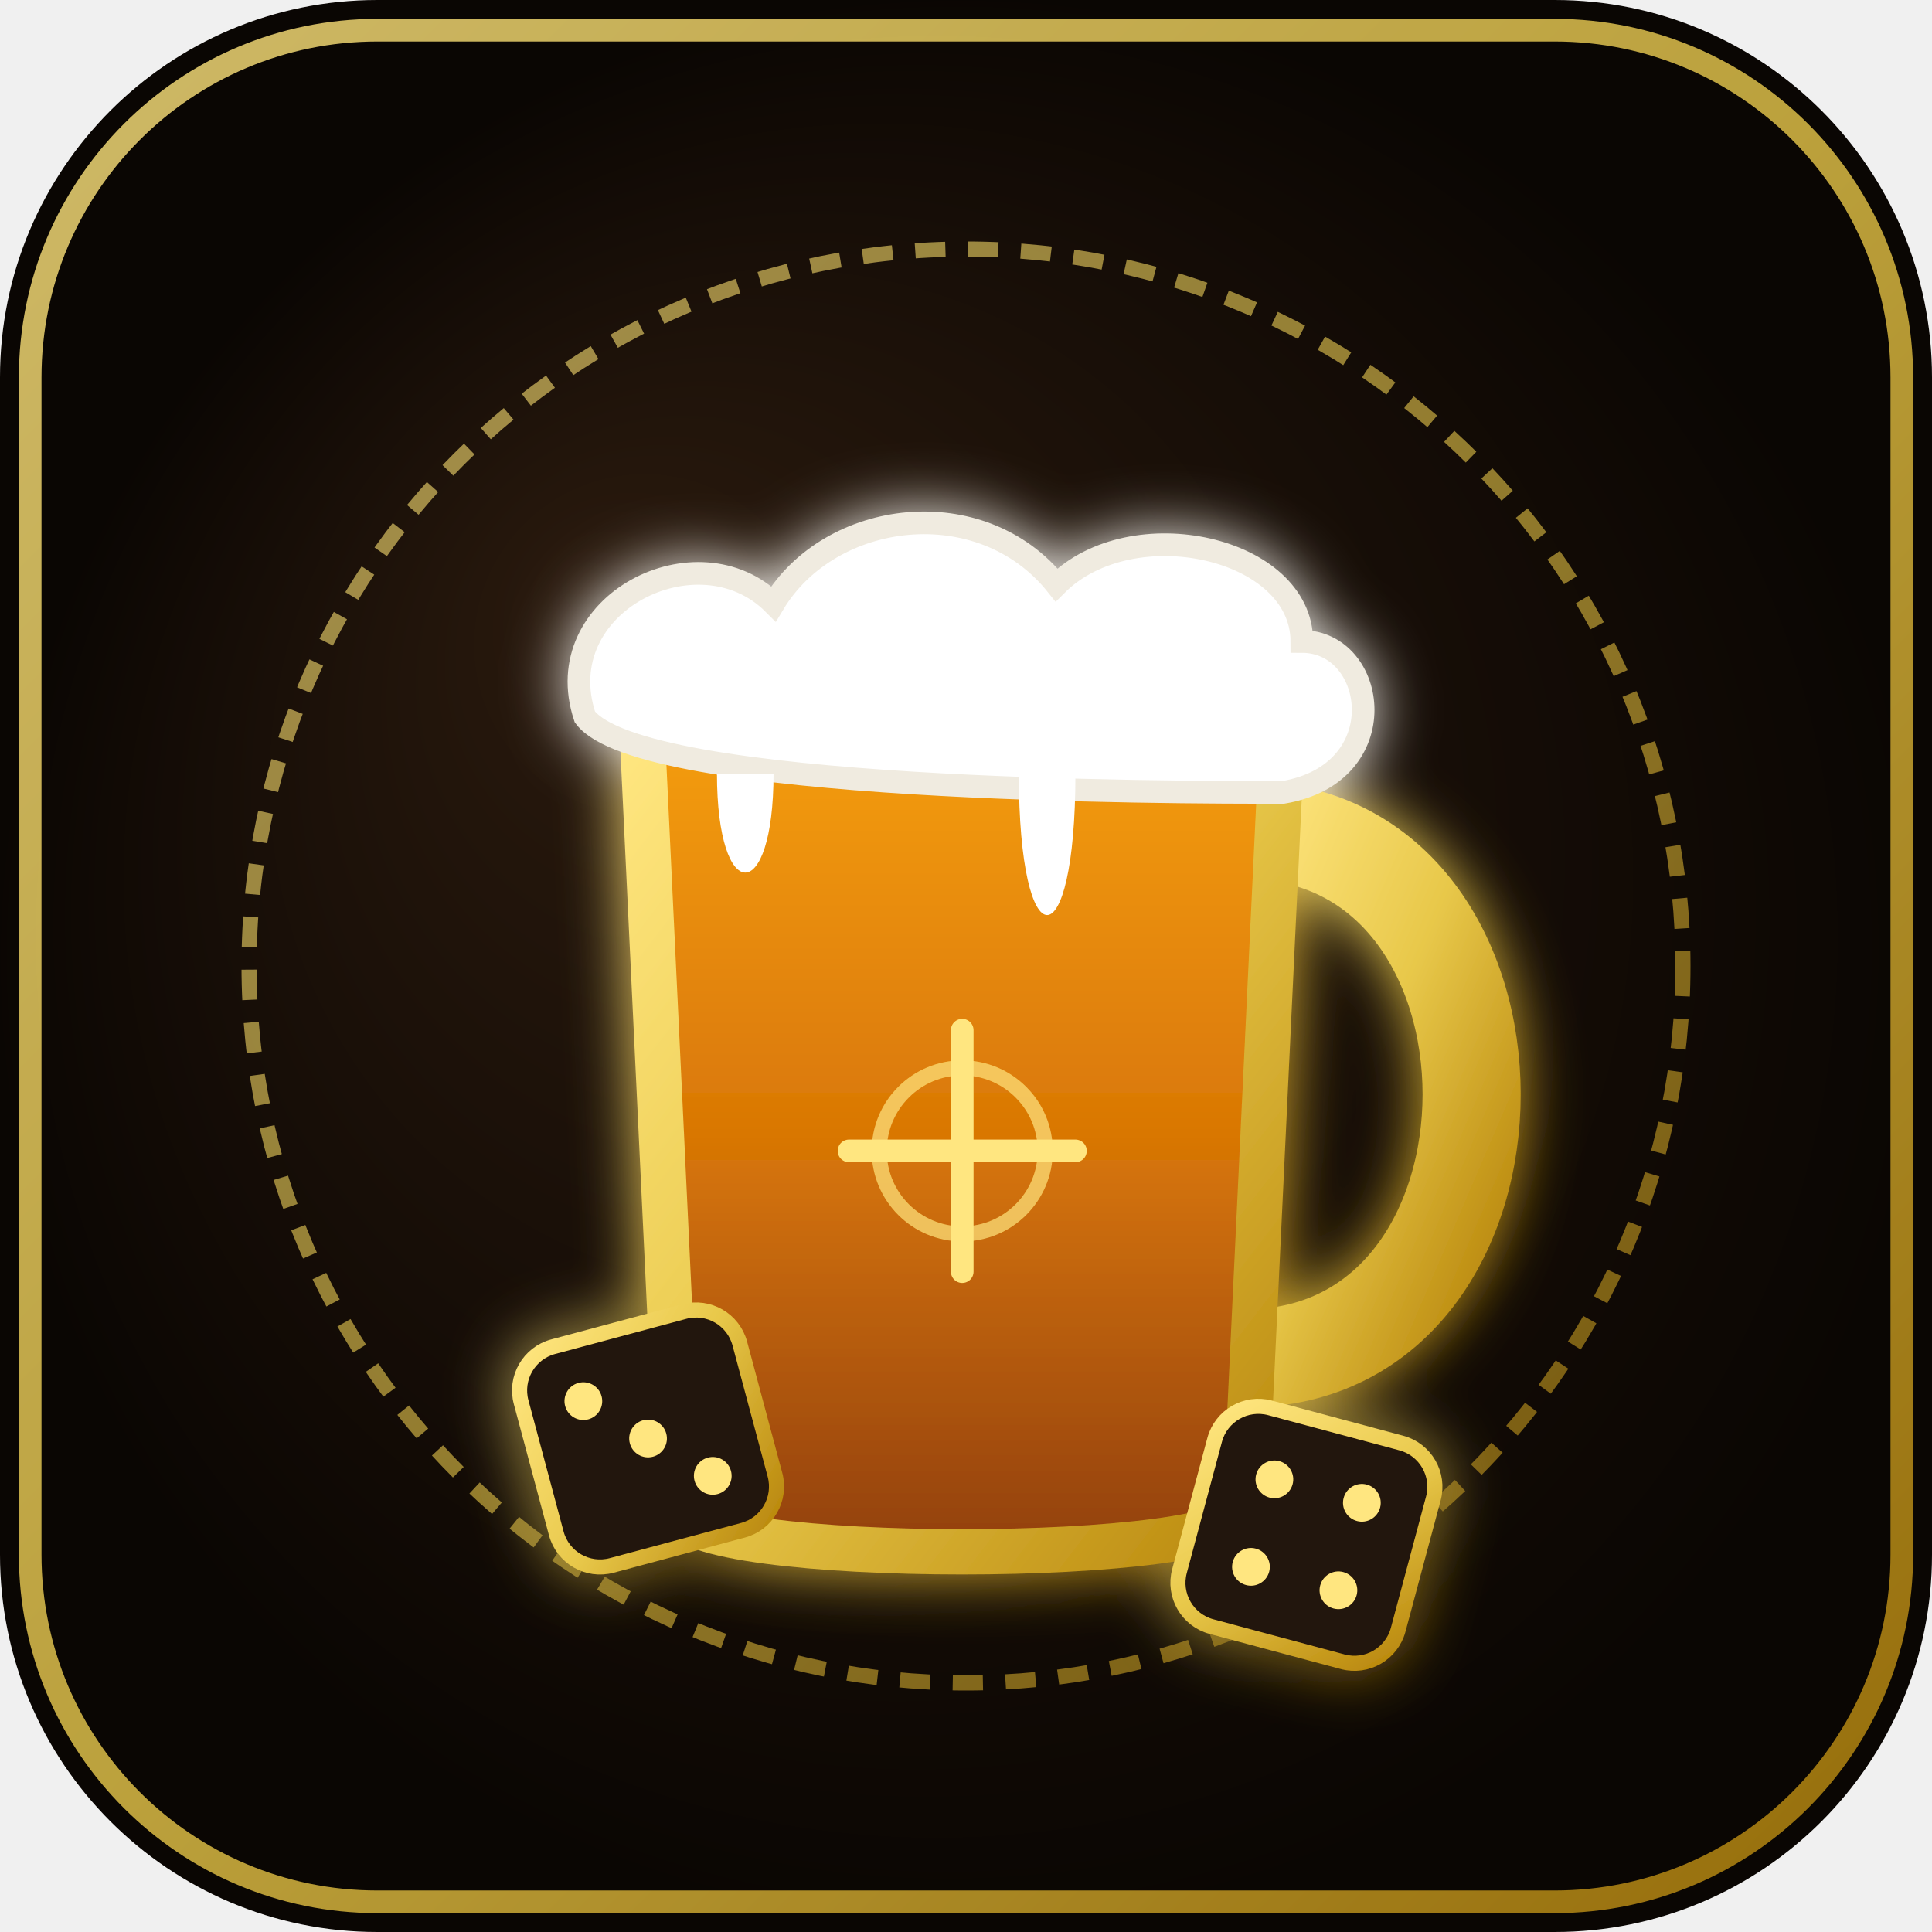
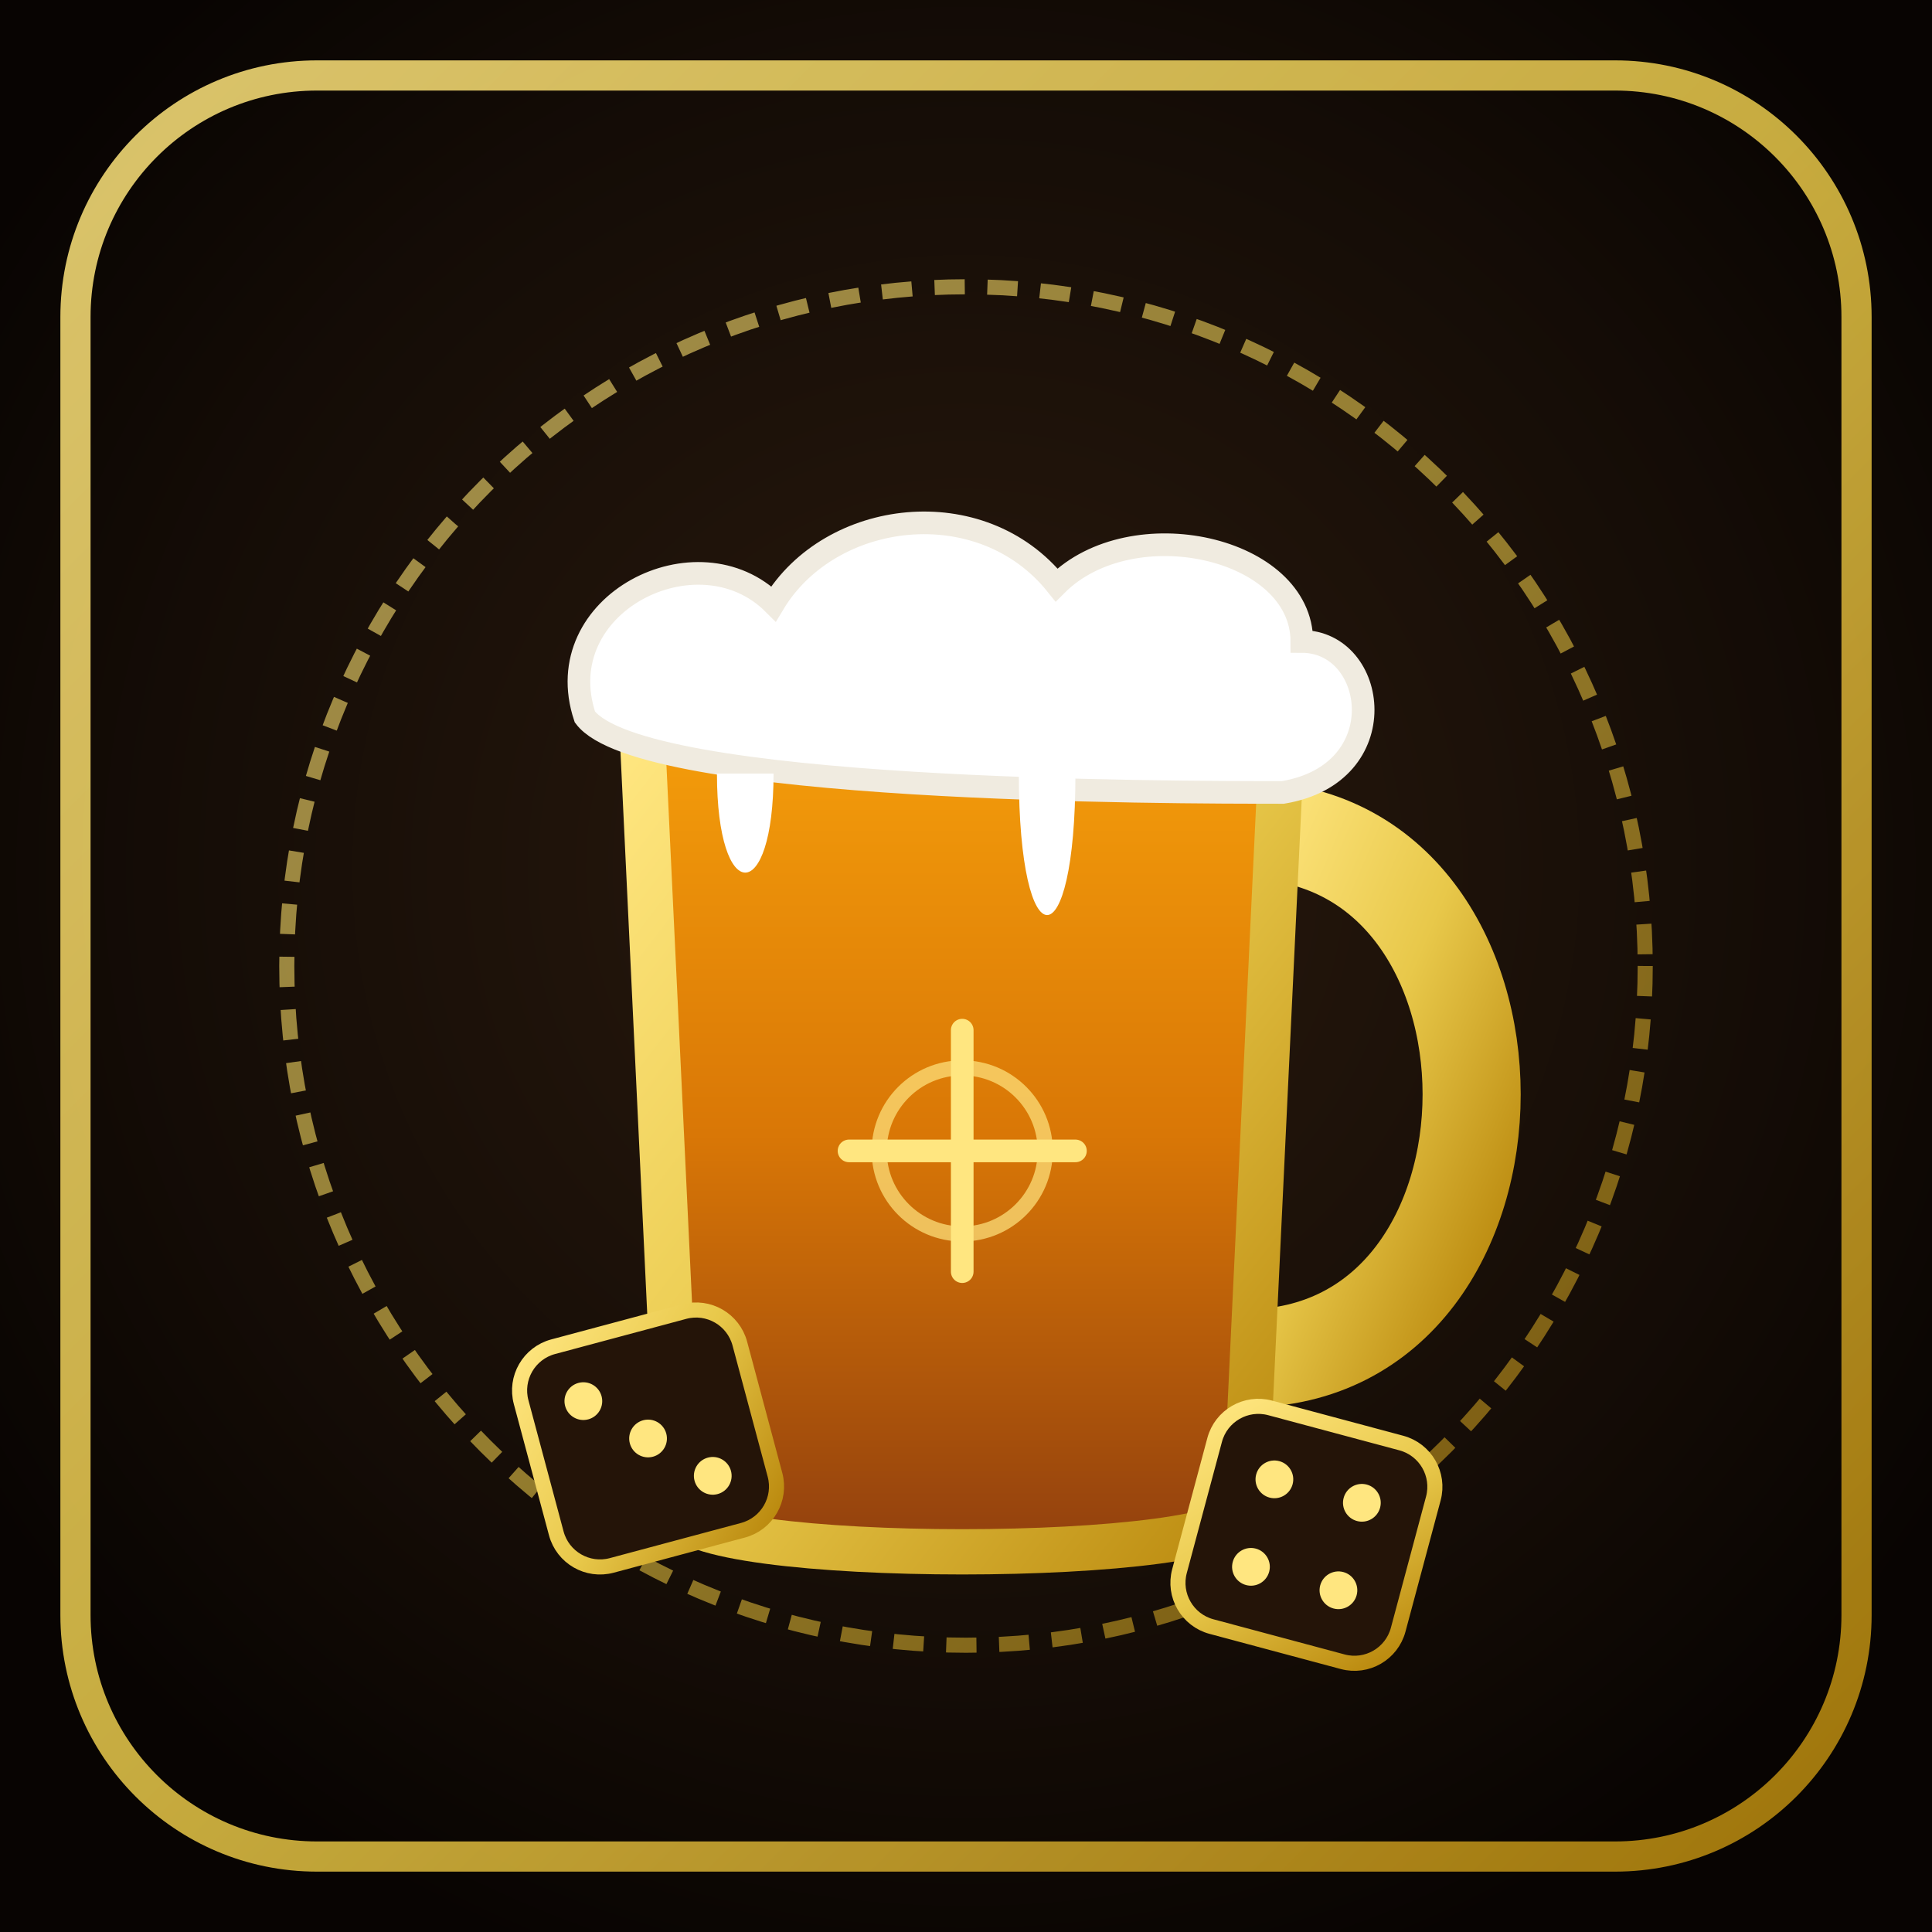
<svg xmlns="http://www.w3.org/2000/svg" viewBox="0 0 512 512" width="512" height="512">
  <defs>
-     <radialGradient id="bgGrad" cx="50%" cy="50%" r="50%" fx="30%" fy="30%">
+     <radialGradient id="bgGrad" cx="50%" cy="45%" r="60%">
      <stop offset="0%" stop-color="#2a1a0e" />
      <stop offset="70%" stop-color="#140c06" />
-       <stop offset="100%" stop-color="#0a0603" />
+       <stop offset="100%" stop-color="#080402" />
    </radialGradient>
    <linearGradient id="goldGrad" x1="0%" y1="0%" x2="100%" y2="100%">
      <stop offset="0%" stop-color="#ffe680" />
      <stop offset="50%" stop-color="#e8c84a" />
      <stop offset="100%" stop-color="#b8860b" />
    </linearGradient>
    <linearGradient id="beerGrad" x1="0%" y1="0%" x2="0%" y2="100%">
      <stop offset="0%" stop-color="#f59e0b" />
      <stop offset="50%" stop-color="#d97706" />
      <stop offset="100%" stop-color="#92400e" />
    </linearGradient>
-     <filter id="glow" x="-20%" y="-20%" width="140%" height="140%">
-       <feGaussianBlur stdDeviation="8" result="blur" />
-       <feComposite in="SourceGraphic" in2="blur" operator="over" />
-     </filter>
  </defs>
-   <rect width="512" height="512" rx="100" fill="url(#bgGrad)" />
-   <rect width="496" height="496" x="8" y="8" rx="92" fill="none" stroke="url(#goldGrad)" stroke-width="6" opacity="0.8" />
-   <circle cx="256" cy="256" r="190" fill="none" stroke="url(#goldGrad)" stroke-width="4" stroke-dasharray="8 6" opacity="0.6" />
-   <g transform="translate(0, 10)" filter="url(#glow)">
+   <rect width="512" height="512" fill="url(#bgGrad)" />
+   <rect width="472" height="472" x="20" y="20" rx="64" fill="none" stroke="url(#goldGrad)" stroke-width="8" opacity="0.85" />
+   <circle cx="256" cy="256" r="180" fill="none" stroke="url(#goldGrad)" stroke-width="4" stroke-dasharray="8 6" opacity="0.6" />
+   <g transform="translate(0, 10)">
    <path d="M 330 210 C 410 210, 410 350, 330 350" fill="none" stroke="url(#goldGrad)" stroke-width="26" stroke-linecap="round" />
    <path d="M 170 180 L 180 390 C 180 405, 330 405, 330 390 L 340 180 Z" fill="url(#beerGrad)" stroke="url(#goldGrad)" stroke-width="12" stroke-linejoin="round" />
    <path d="M 155 180 C 145 150, 185 130, 205 150 C 220 125, 260 120, 280 145 C 300 125, 345 135, 345 160 C 365 160, 370 195, 340 200 C 310 200, 170 200, 155 180 Z" fill="#ffffff" stroke="#f0ebe0" stroke-width="6" />
    <path d="M 190 195 C 190 230, 205 230, 205 195" fill="#ffffff" />
    <path d="M 270 195 C 270 245, 285 245, 285 195" fill="#ffffff" />
    <g transform="translate(255, 295)" stroke="#ffe680" stroke-width="6" stroke-linecap="round" fill="none">
      <circle cx="0" cy="0" r="22" stroke="#ffe680" stroke-width="4" opacity="0.7" />
      <line x1="0" y1="-32" x2="0" y2="32" />
      <line x1="-30" y1="0" x2="30" y2="0" />
    </g>
    <g transform="translate(135, 350) rotate(-15)">
      <rect width="60" height="60" rx="12" fill="#241408" stroke="url(#goldGrad)" stroke-width="4" />
      <circle cx="30" cy="30" r="5" fill="#ffe680" />
      <circle cx="16" cy="16" r="5" fill="#ffe680" />
      <circle cx="44" cy="44" r="5" fill="#ffe680" />
    </g>
    <g transform="translate(325, 360) rotate(15)">
      <rect width="60" height="60" rx="12" fill="#241408" stroke="url(#goldGrad)" stroke-width="4" />
      <circle cx="18" cy="18" r="5" fill="#ffe680" />
      <circle cx="42" cy="18" r="5" fill="#ffe680" />
      <circle cx="18" cy="42" r="5" fill="#ffe680" />
      <circle cx="42" cy="42" r="5" fill="#ffe680" />
    </g>
  </g>
</svg>
